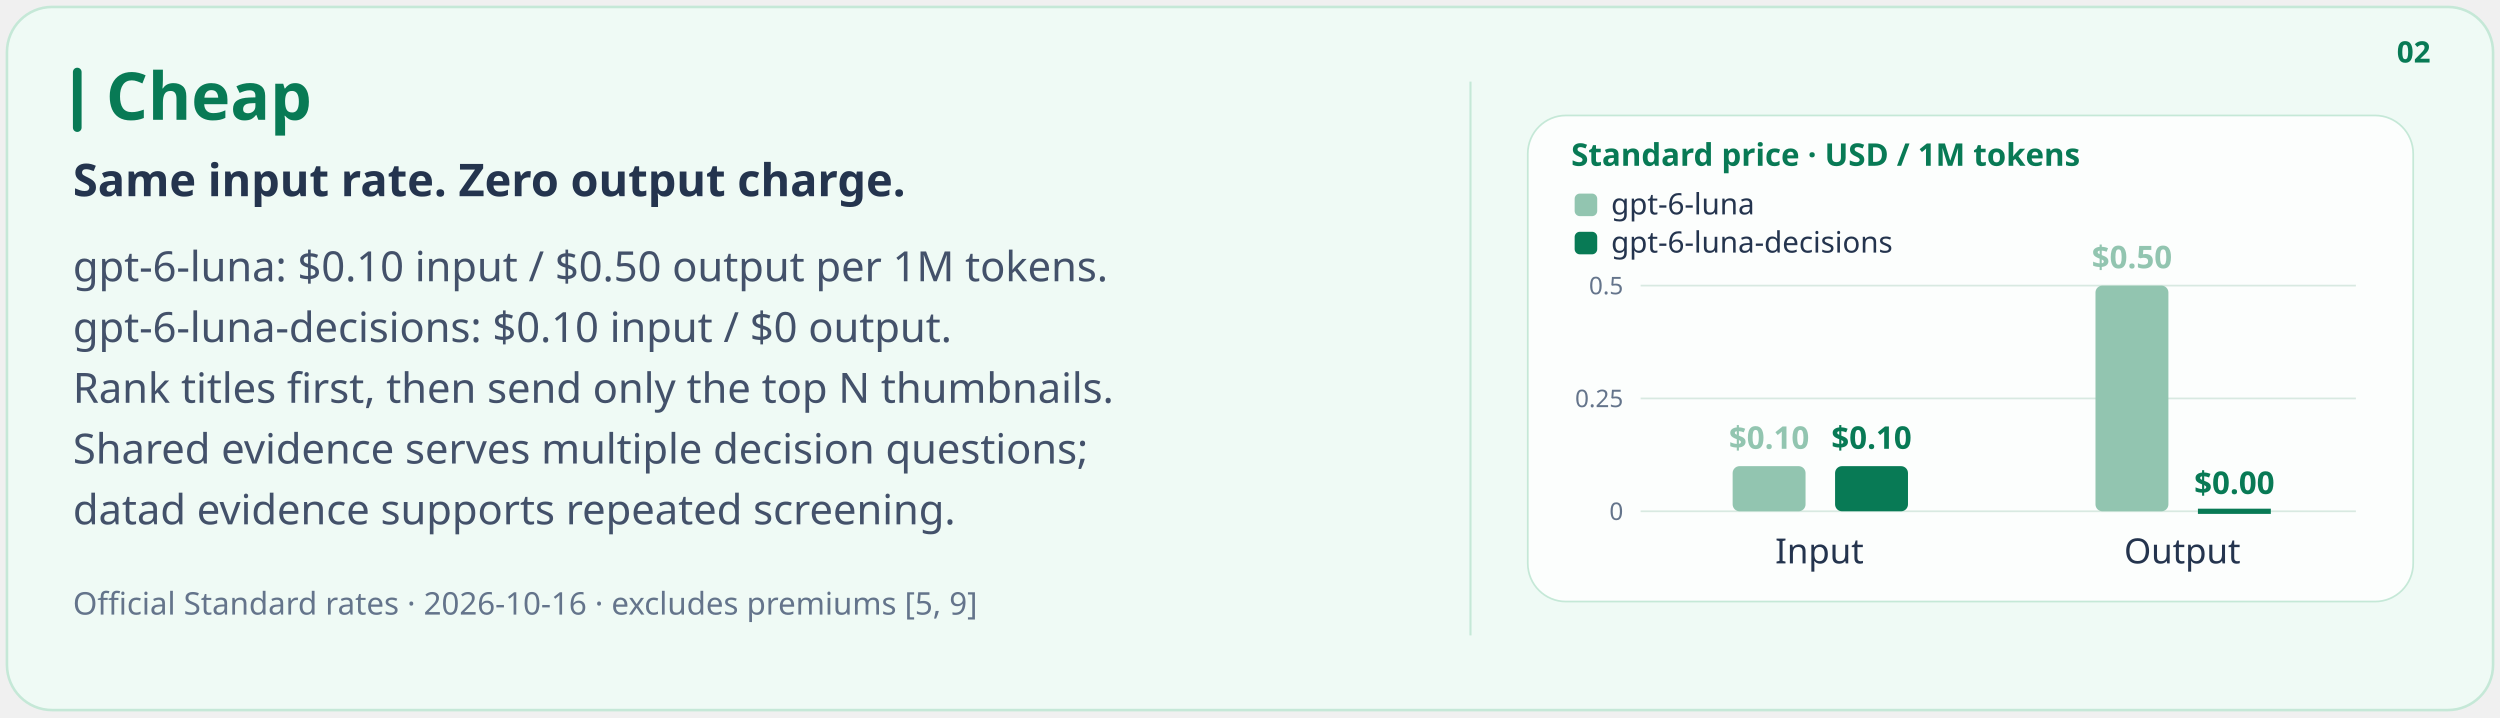
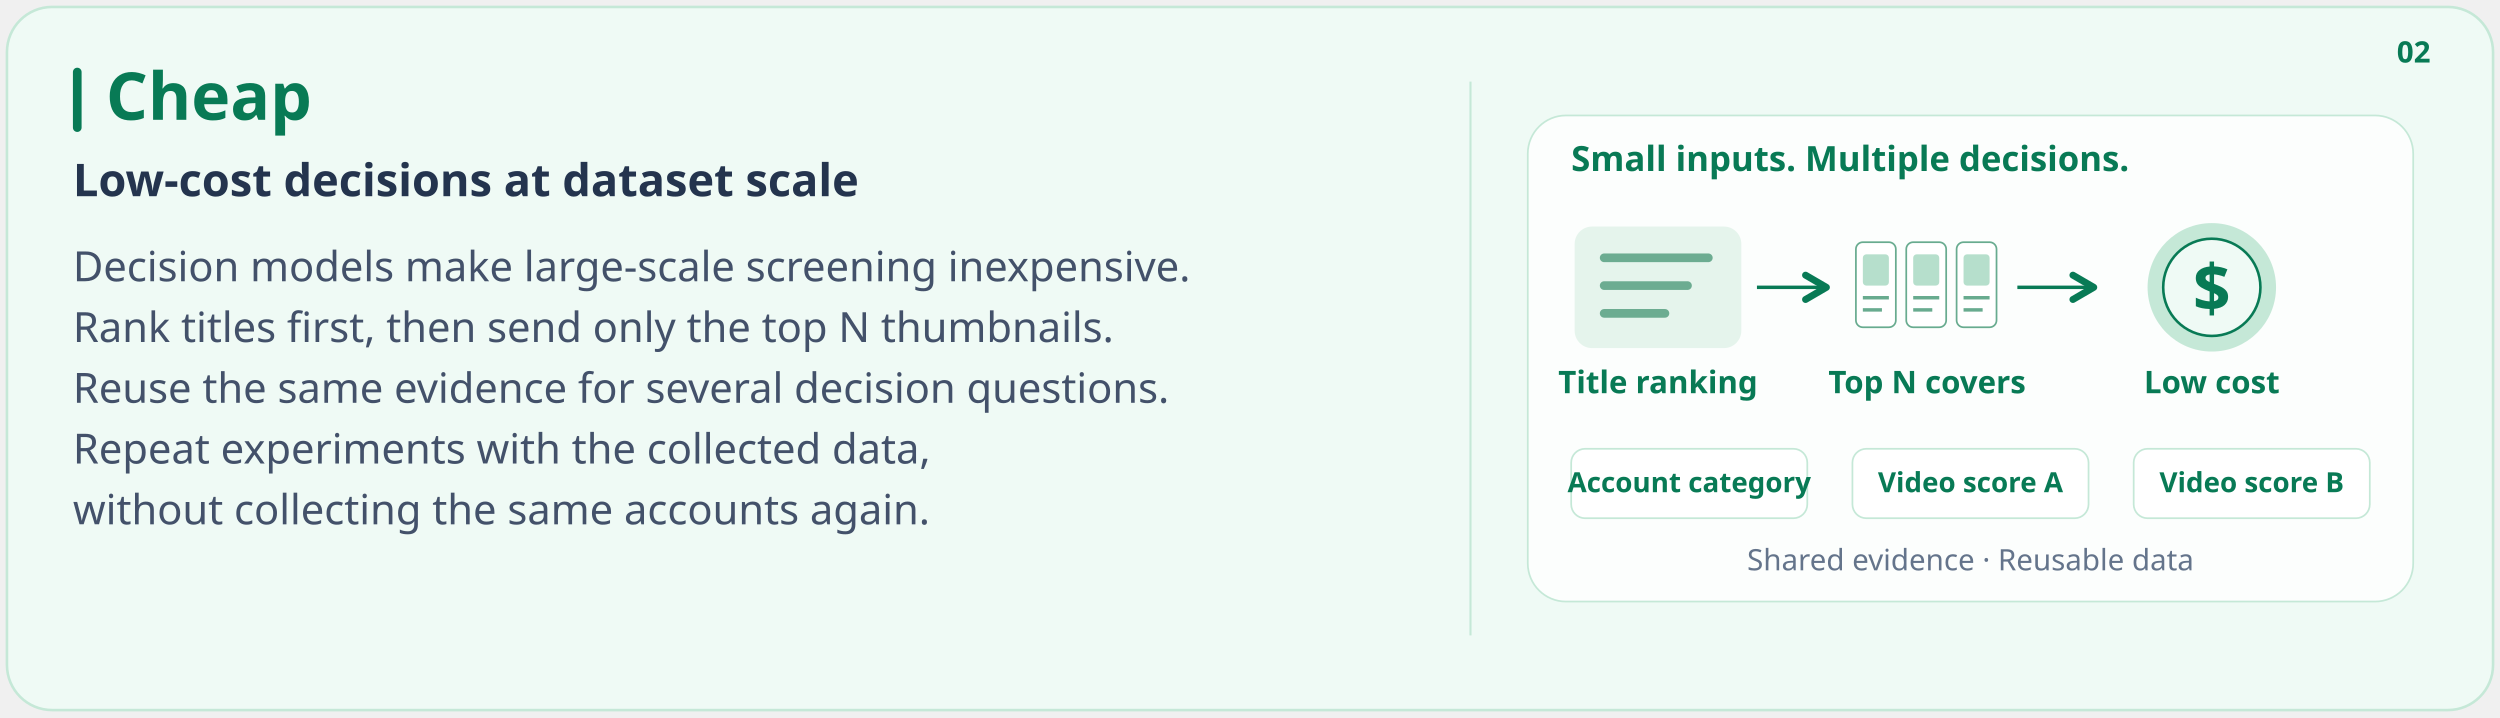
<svg xmlns="http://www.w3.org/2000/svg" width="1440" height="413" viewBox="0 0 1440 413" role="img" aria-labelledby="title description">
  <defs>
    <marker id="arrow" markerWidth="9" markerHeight="9" refX="7" refY="4.5" orient="auto">
      <path d="M1 1L7 4.5L1 8" fill="none" stroke="#087a55" stroke-width="2" stroke-linecap="round" stroke-linejoin="round" />
    </marker>
  </defs>
  <g font-family="Segoe UI, Microsoft YaHei, sans-serif">
    <g class="contribution" data-kind="Cheap" transform="translate(4,4)">
      <rect width="1432" height="405" rx="26" fill="#effaf5" stroke="#c5e8d7" stroke-width="1.5" />
      <g class="copy">
        <rect x="38" y="35" width="5" height="37" rx="2.5" fill="#087a55" />
        <text x="57" y="65" font-size="38" fill="#087a55" font-weight="700">Cheap</text>
-         <text x="38" y="109" font-size="26" fill="#24344e" font-weight="600">Same input rate. Zero output charge.</text>
-         <text x="38" y="158" font-size="24" fill="#43516a">gpt-6-luna: $0.10 input / $0.50 output per 1M tokens.</text>
-         <text x="38" y="193" font-size="24" fill="#43516a">gpt-6-luna-decisions: $0.10 input / $0 output.</text>
-         <text x="38" y="228" font-size="24" fill="#43516a">Rank titles first, then send only the top N thumbnails.</text>
-         <text x="38" y="263" font-size="24" fill="#43516a">Shared evidence serves multiple decision questions;</text>
-         <text x="38" y="298" font-size="24" fill="#43516a">datad evidence supports repeated screening.</text>
-         <text x="38" y="350" font-size="18" fill="#64748b">Official Standard rates · 2026-10-16 · excludes premiums [5, 9]</text>
+         <text x="38" y="109" font-size="26" fill="#24344e" font-weight="600">Low-cost decisions at dataset scale</text>
+         <text x="38" y="158" font-size="24" fill="#43516a">Decision models make large-scale screening inexpensive.</text>
+         <text x="38" y="193" font-size="24" fill="#43516a">Rank titles first, then send only the top N thumbnails.</text>
+         <text x="38" y="228" font-size="24" fill="#43516a">Reuse the same evidence for several decision questions.</text>
+         <text x="38" y="263" font-size="24" fill="#43516a">Repeat experiments with the collected data,</text>
+         <text x="38" y="298" font-size="24" fill="#43516a">without collecting the same accounts again.</text>
      </g>
      <text x="1396" y="32" font-size="17" fill="#087a55" font-weight="600" text-anchor="end">02</text>
      <path d="M843 43V362" stroke="#c5e8d7" stroke-width="1.2" />
      <g class="artwork" transform="translate(876,62.5)">
        <rect width="510" height="280" rx="22" fill="#fff" fill-opacity=".8" stroke="#c5e8d7" />
-         <text x="25" y="29" font-size="18" fill="#087a55" font-weight="600">Standard price · USD / 1M tokens</text>
-         <rect x="27" y="45" width="13" height="13" rx="3" fill="#92c5b0" />
-         <text x="48" y="57" font-size="17" fill="#24344e">gpt-6-luna</text>
-         <rect x="27" y="67" width="13" height="13" rx="3" fill="#087a55" />
-         <text x="48" y="79" font-size="17" fill="#24344e">gpt-6-luna-decisions</text>
-         <path d="M65 228H477" stroke="#d8e9e1" stroke-width="1" />
-         <text x="55" y="233" font-size="14" fill="#64748b" text-anchor="end">0</text>
-         <path d="M65 163H477" stroke="#d8e9e1" stroke-width="1" />
-         <text x="55" y="168" font-size="14" fill="#64748b" text-anchor="end">0.25</text>
-         <path d="M65 98H477" stroke="#d8e9e1" stroke-width="1" />
-         <text x="55" y="103" font-size="14" fill="#64748b" text-anchor="end">0.5</text>
-         <rect x="118" y="202.0" width="42" height="26.0" rx="4" fill="#92c5b0" />
-         <text x="139" y="192.0" font-size="18" fill="#92c5b0" font-weight="600" text-anchor="middle">$0.10</text>
-         <rect x="177" y="202.0" width="42" height="26.0" rx="4" fill="#087a55" />
-         <text x="198" y="192.0" font-size="18" fill="#087a55" font-weight="600" text-anchor="middle">$0.10</text>
-         <rect x="327" y="98.0" width="42" height="130.0" rx="4" fill="#92c5b0" />
-         <text x="348" y="88.0" font-size="18" fill="#92c5b0" font-weight="600" text-anchor="middle">$0.50</text>
-         <path d="M386 228h42" stroke="#087a55" stroke-width="3" />
-         <text x="407" y="218" font-size="18" fill="#087a55" font-weight="600" text-anchor="middle">$0.00</text>
-         <text x="168" y="258" font-size="20" fill="#24344e" text-anchor="middle">Input</text>
-         <text x="377" y="258" font-size="20" fill="#24344e" text-anchor="middle">Output</text>
+         <text x="25" y="32" font-size="20" fill="#087a55" font-weight="600">Small inputs. Multiple decisions.</text>
+         <rect x="27" y="64" width="96" height="70" rx="10" fill="#e5f4ec" />
+         <path d="M44 82h60" stroke="#6cac91" stroke-width="5" stroke-linecap="round" />
+         <path d="M44 98h48" stroke="#6cac91" stroke-width="5" stroke-linecap="round" />
+         <path d="M44 114h35" stroke="#6cac91" stroke-width="5" stroke-linecap="round" />
+         <path d="M132 99H172" fill="none" stroke="#087a55" stroke-width="2" marker-end="url(#arrow)" />
+         <rect x="189" y="73" width="23" height="49" rx="4" fill="#fff" stroke="#68ab8f" />
+         <rect x="193" y="80" width="15" height="18" rx="2" fill="#b6dfcc" />
+         <path d="M193 105h15m-15 7h11" stroke="#68ab8f" stroke-width="2" />
+         <rect x="218" y="73" width="23" height="49" rx="4" fill="#fff" stroke="#68ab8f" />
+         <rect x="222" y="80" width="15" height="18" rx="2" fill="#b6dfcc" />
+         <path d="M222 105h15m-15 7h11" stroke="#68ab8f" stroke-width="2" />
+         <rect x="247" y="73" width="23" height="49" rx="4" fill="#fff" stroke="#68ab8f" />
+         <rect x="251" y="80" width="15" height="18" rx="2" fill="#b6dfcc" />
+         <path d="M251 105h15m-15 7h11" stroke="#68ab8f" stroke-width="2" />
+         <path d="M282 99H326" fill="none" stroke="#087a55" stroke-width="2" marker-end="url(#arrow)" />
+         <circle cx="394" cy="99" r="37" fill="#c5e8d7" />
+         <circle cx="394" cy="99" r="28" fill="#effaf5" stroke="#087a55" stroke-width="1.5" />
+         <text x="394" y="113" font-size="38" fill="#087a55" font-weight="700" text-anchor="middle">$</text>
+         <text x="75" y="160" font-size="18" fill="#087a55" font-weight="600" text-anchor="middle">Title ranking</text>
+         <text x="230" y="160" font-size="18" fill="#087a55" font-weight="600" text-anchor="middle">Top N covers</text>
+         <text x="394" y="160" font-size="18" fill="#087a55" font-weight="600" text-anchor="middle">Low cost</text>
+         <rect x="25" y="192" width="136" height="40" rx="8" fill="#fff" stroke="#c5e8d7" />
+         <text x="93" y="217" font-size="16" fill="#087a55" font-weight="600" text-anchor="middle">Account category</text>
+         <rect x="187" y="192" width="136" height="40" rx="8" fill="#fff" stroke="#c5e8d7" />
+         <text x="255" y="217" font-size="16" fill="#087a55" font-weight="600" text-anchor="middle">Video score A</text>
+         <rect x="349" y="192" width="136" height="40" rx="8" fill="#fff" stroke="#c5e8d7" />
+         <text x="417" y="217" font-size="16" fill="#087a55" font-weight="600" text-anchor="middle">Video score B</text>
+         <text x="255" y="262" font-size="17" fill="#64748b" text-anchor="middle">Shared evidence · Reusable data</text>
      </g>
    </g>
  </g>
</svg>
